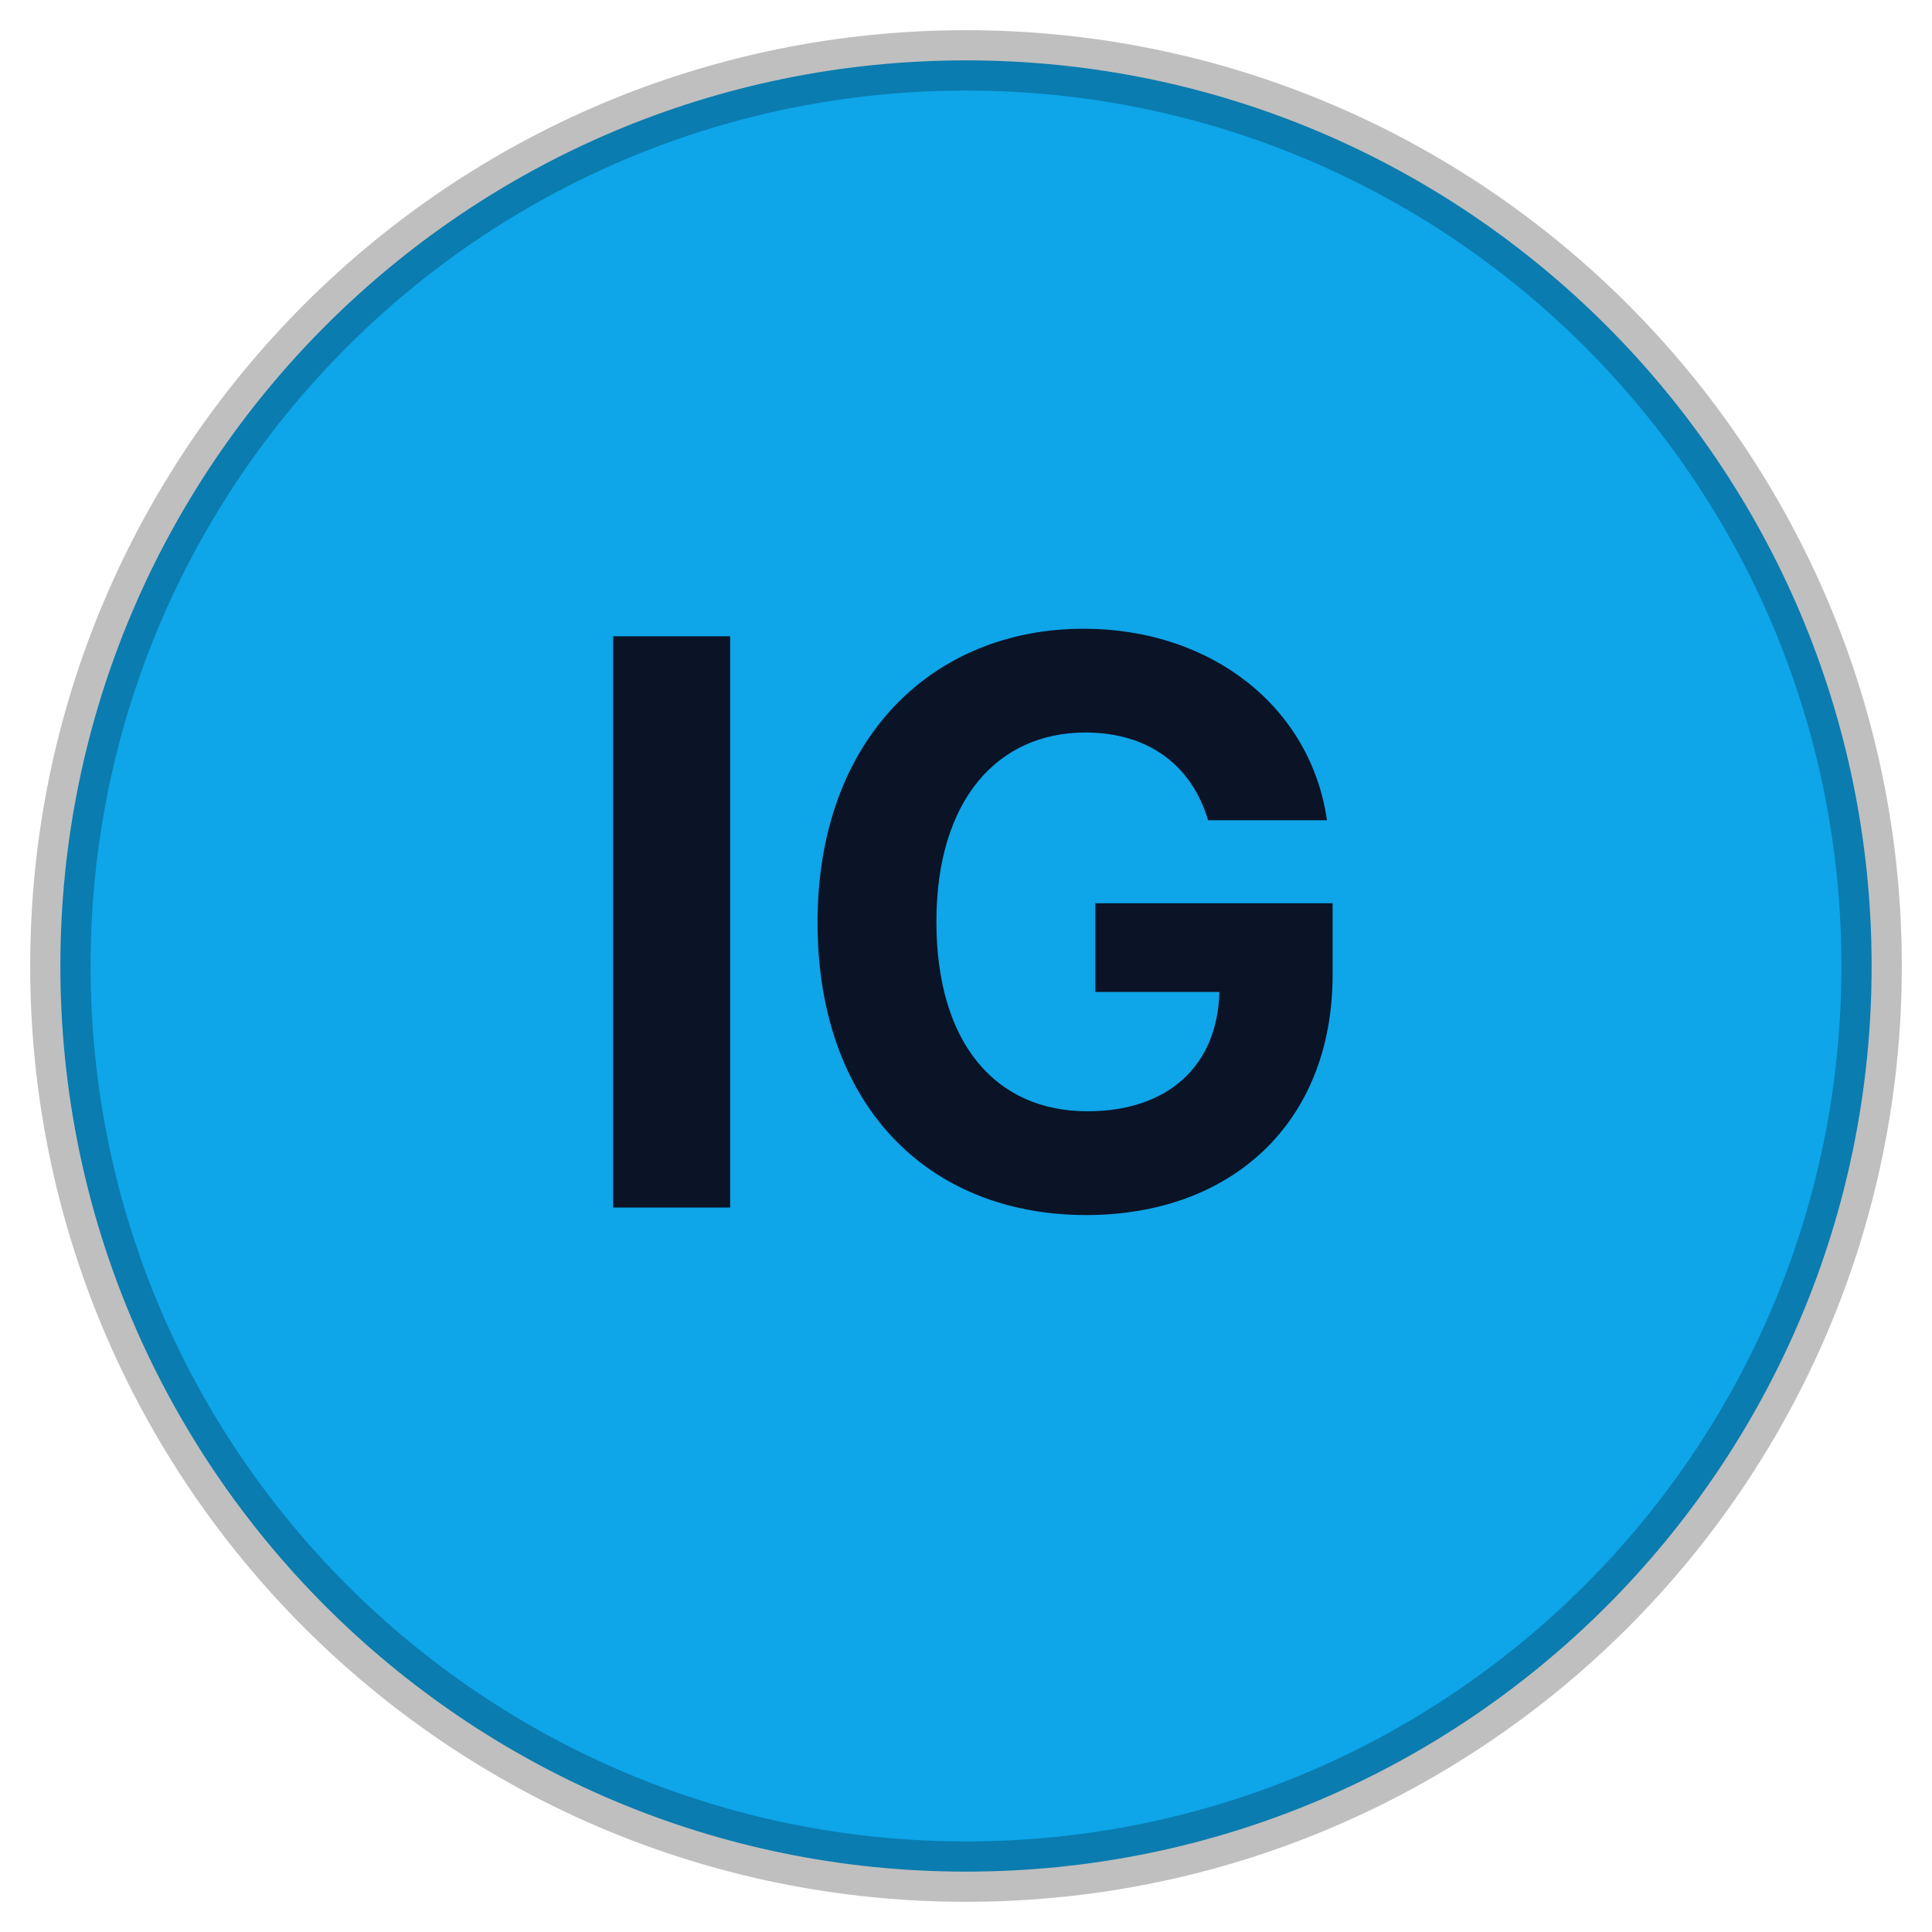
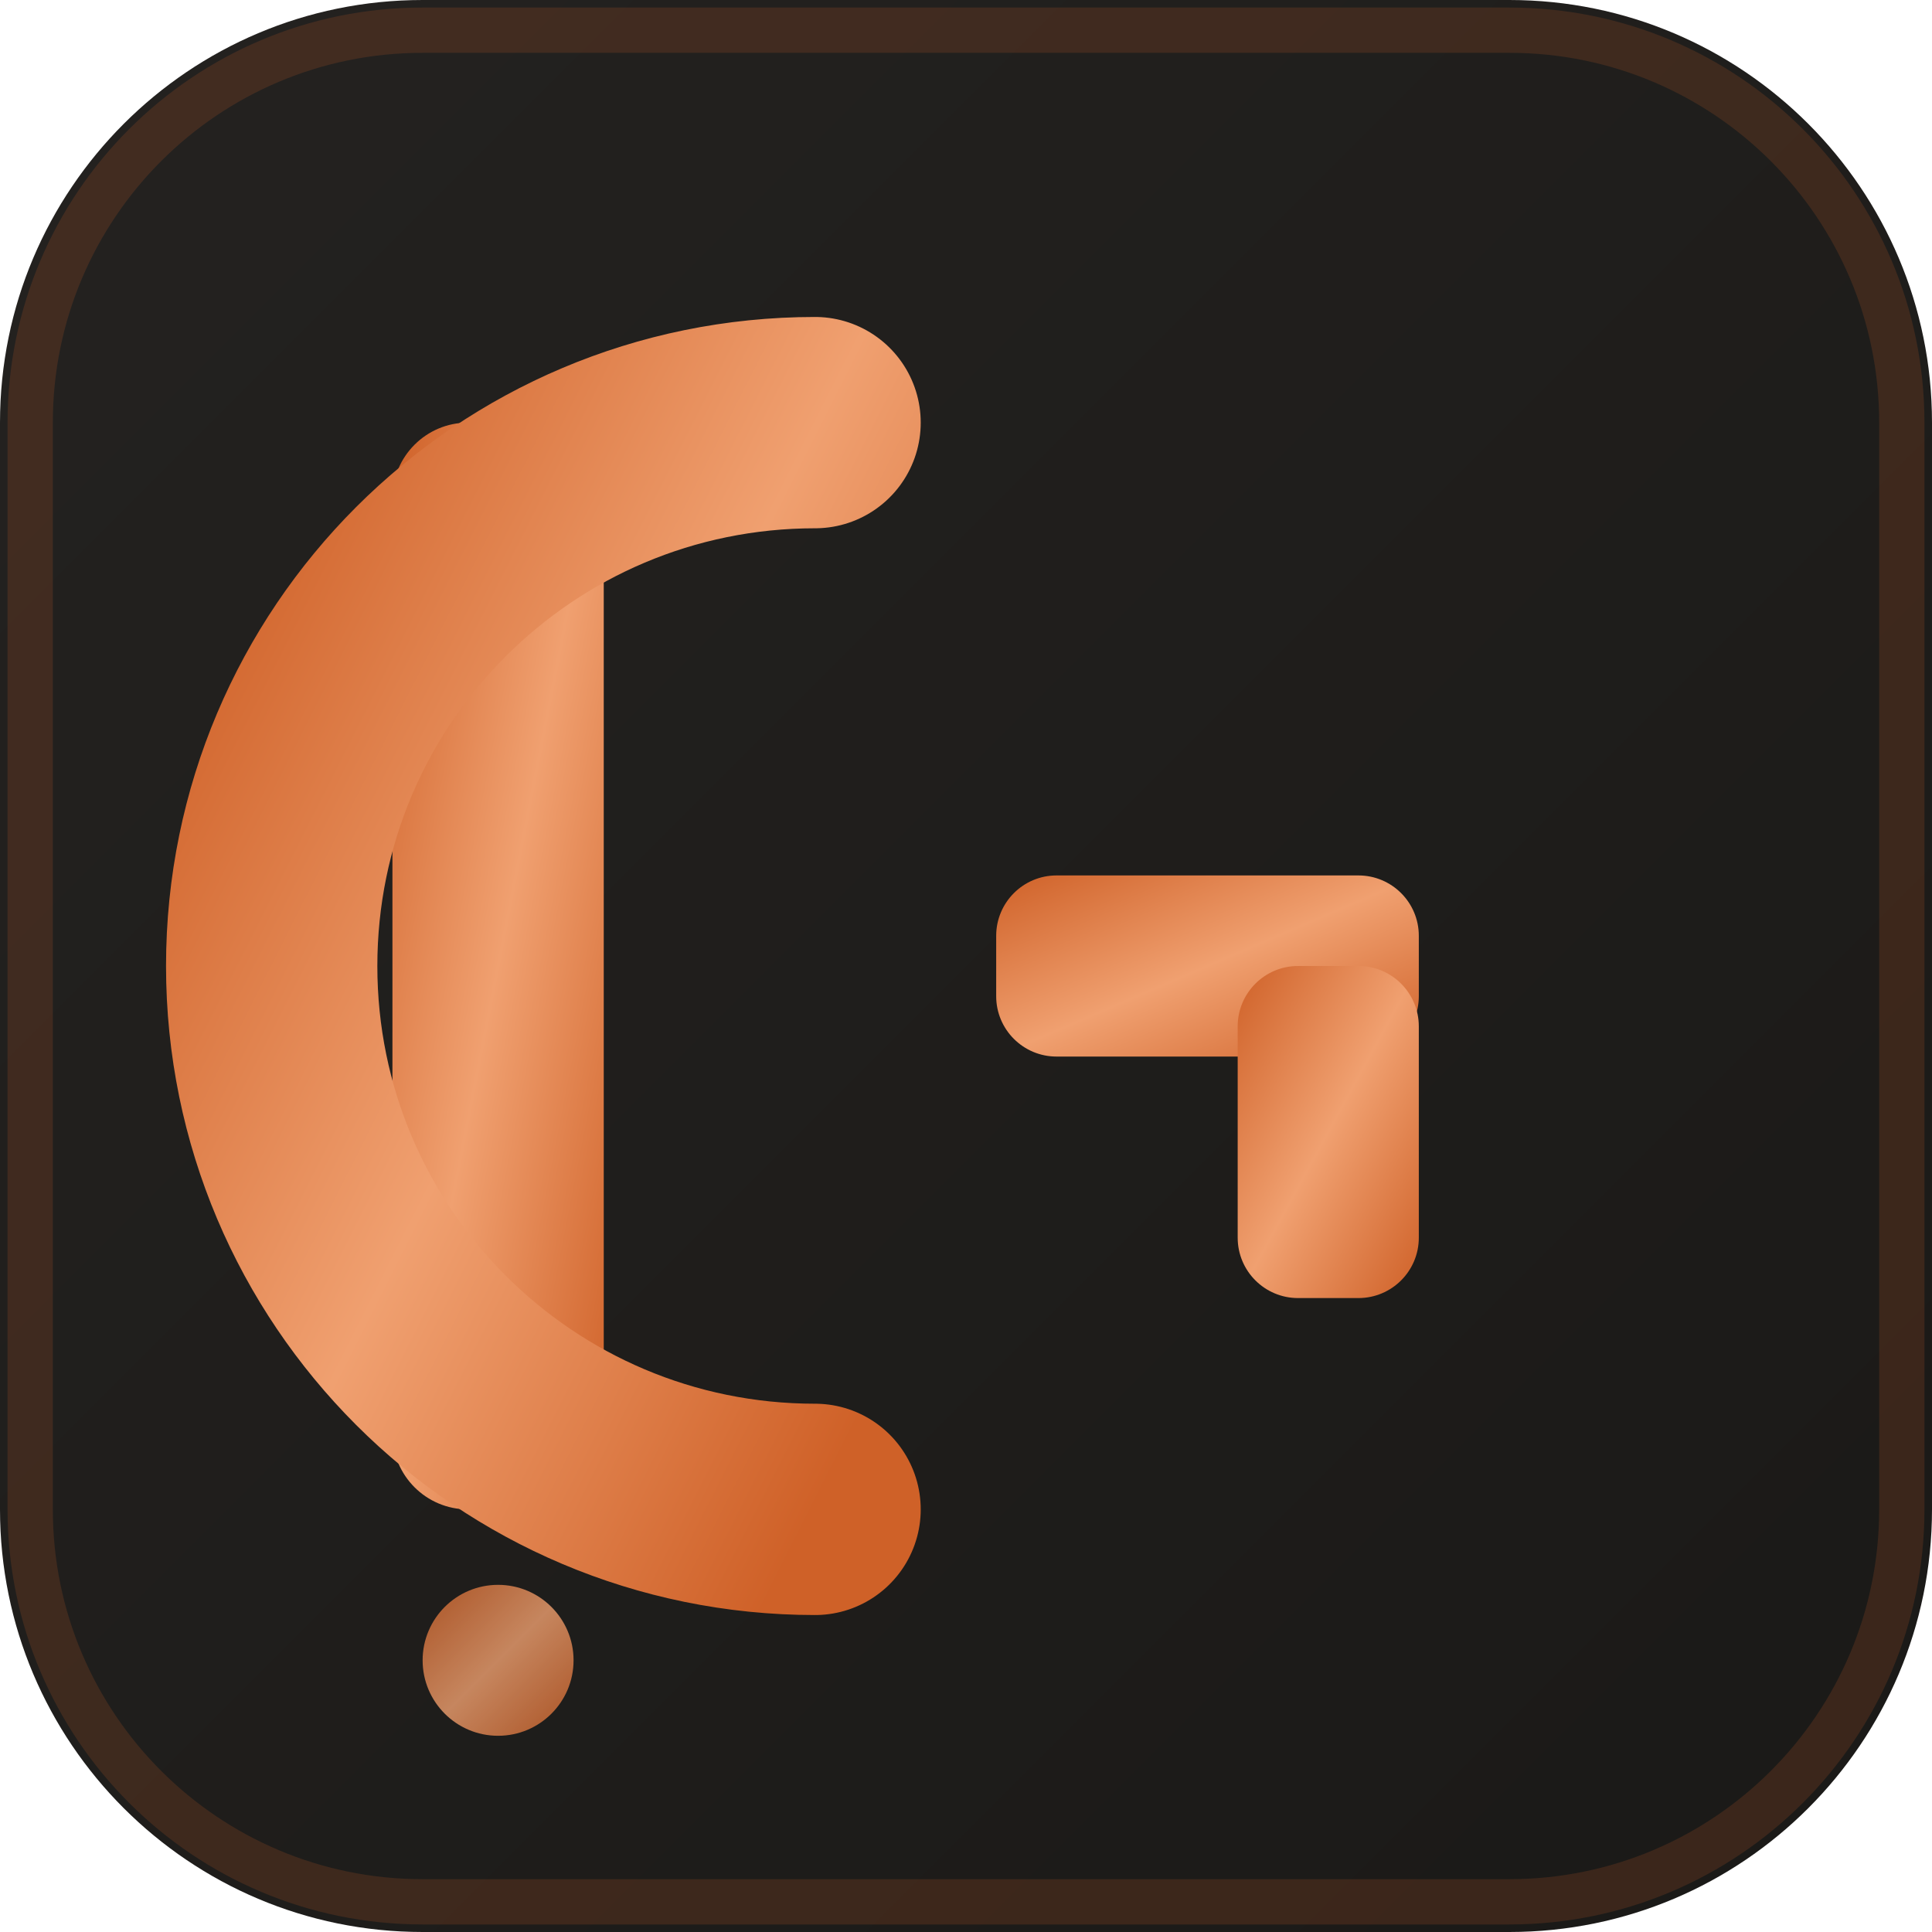
- <svg xmlns="http://www.w3.org/2000/svg" viewBox="0 0 64 64">
+ <svg xmlns="http://www.w3.org/2000/svg" viewBox="0 0 64 64" fill="none">
  <defs>
-     <radialGradient id="g" cx="32" cy="32" r="30">
-       <stop offset="0" stop-color="#2dd4bf" />
-       <stop offset="1" stop-color="#0ea5e9" />
-     </radialGradient>
+     <linearGradient id="og" x1="0%" y1="0%" x2="100%" y2="100%">
+       <stop offset="0%" stop-color="#CF6128" />
+       <stop offset="50%" stop-color="#F0A070" />
+       <stop offset="100%" stop-color="#CF6128" />
+     </linearGradient>
+     <linearGradient id="bg" x1="0%" y1="0%" x2="100%" y2="100%">
+       <stop offset="0%" stop-color="#242220" />
+       <stop offset="100%" stop-color="#1A1917" />
+     </linearGradient>
  </defs>
-   <circle cx="32" cy="32" r="30" fill="url(#g)" />
-   <circle cx="32" cy="32" r="30" fill="none" stroke="rgba(0,0,0,0.25)" stroke-width="2" />
-   <text x="32" y="40" text-anchor="middle" font-family="Inter, Arial, sans-serif" font-size="26" font-weight="700" fill="#0b1326">IG</text>
+   <rect width="64" height="64" rx="14" fill="url(#bg)" />
+   <rect x="1" y="1" width="62" height="62" rx="13" fill="none" stroke="rgba(207,97,40,0.18)" stroke-width="1.5" />
+   <rect x="13" y="14" width="7" height="36" rx="2.5" fill="url(#og)" />
+   <path d="M 27 14 A 18 18 0 0 0 27 50" stroke="url(#og)" stroke-width="7" stroke-linecap="round" fill="none" />
+   <rect x="33" y="29" width="14" height="6" rx="2" fill="url(#og)" />
+   <rect x="41" y="32" width="6" height="11" rx="2" fill="url(#og)" />
+   <circle cx="16.5" cy="55" r="2.5" fill="url(#og)" opacity="0.80" />
</svg>
